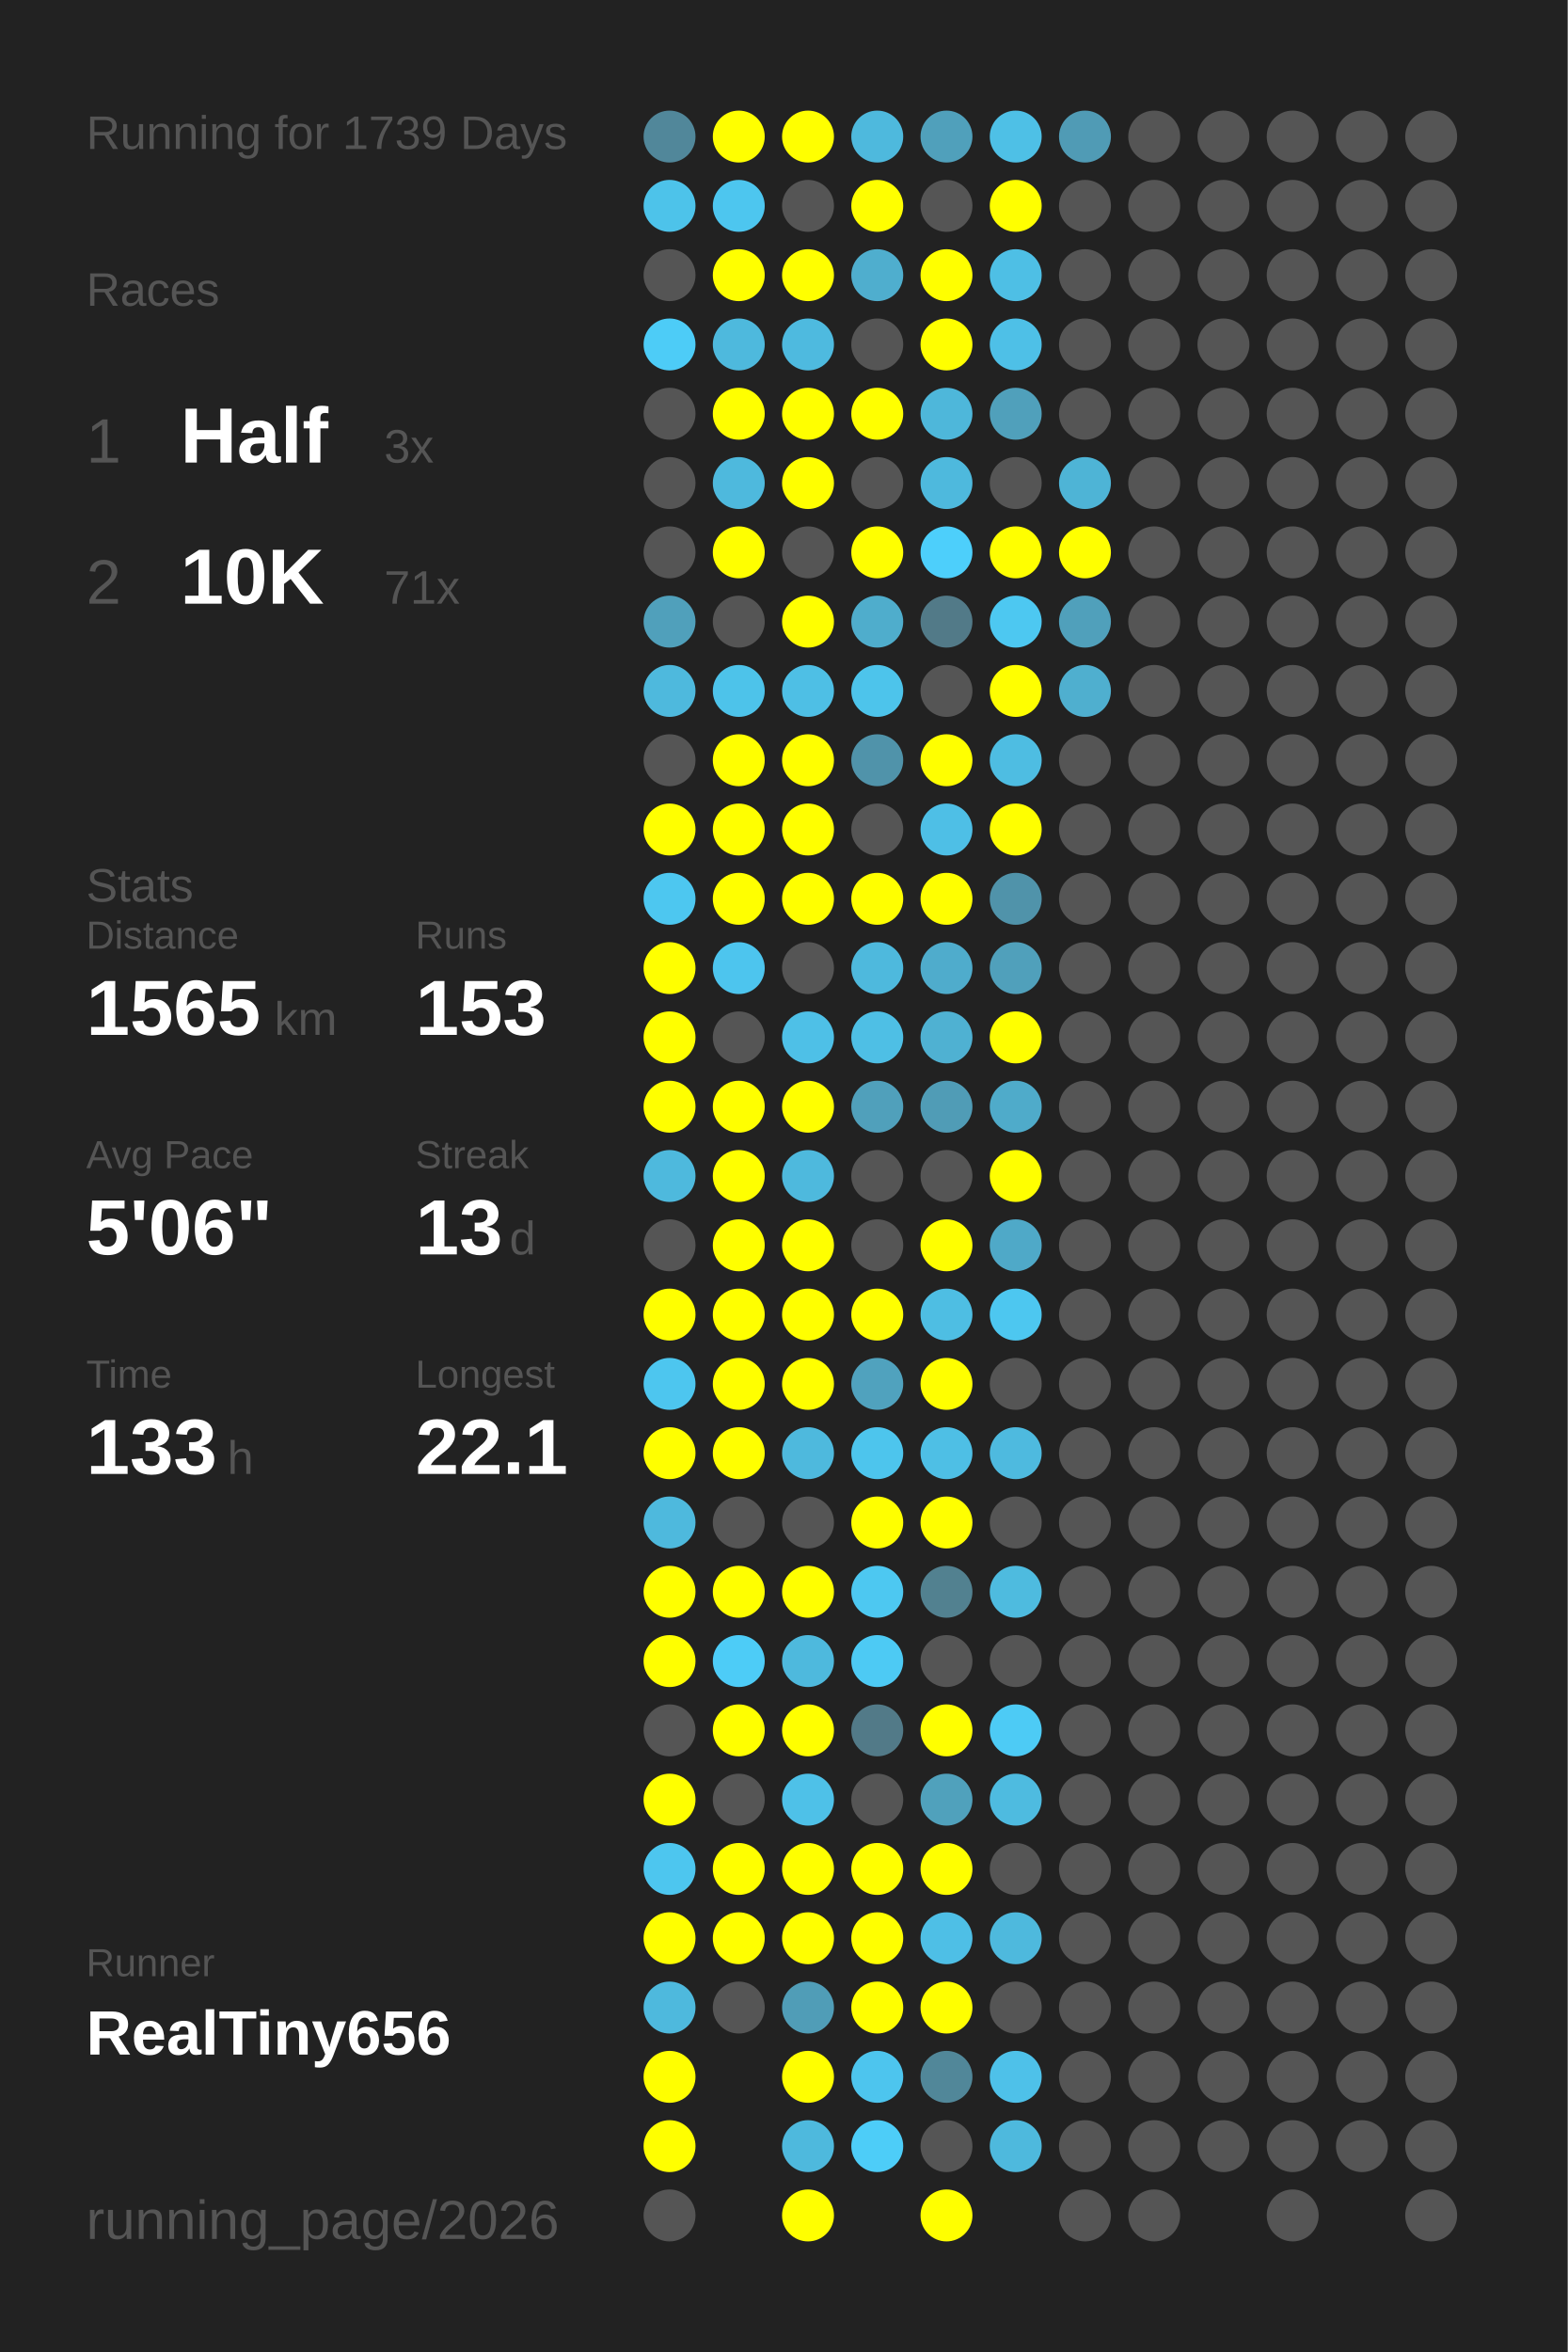
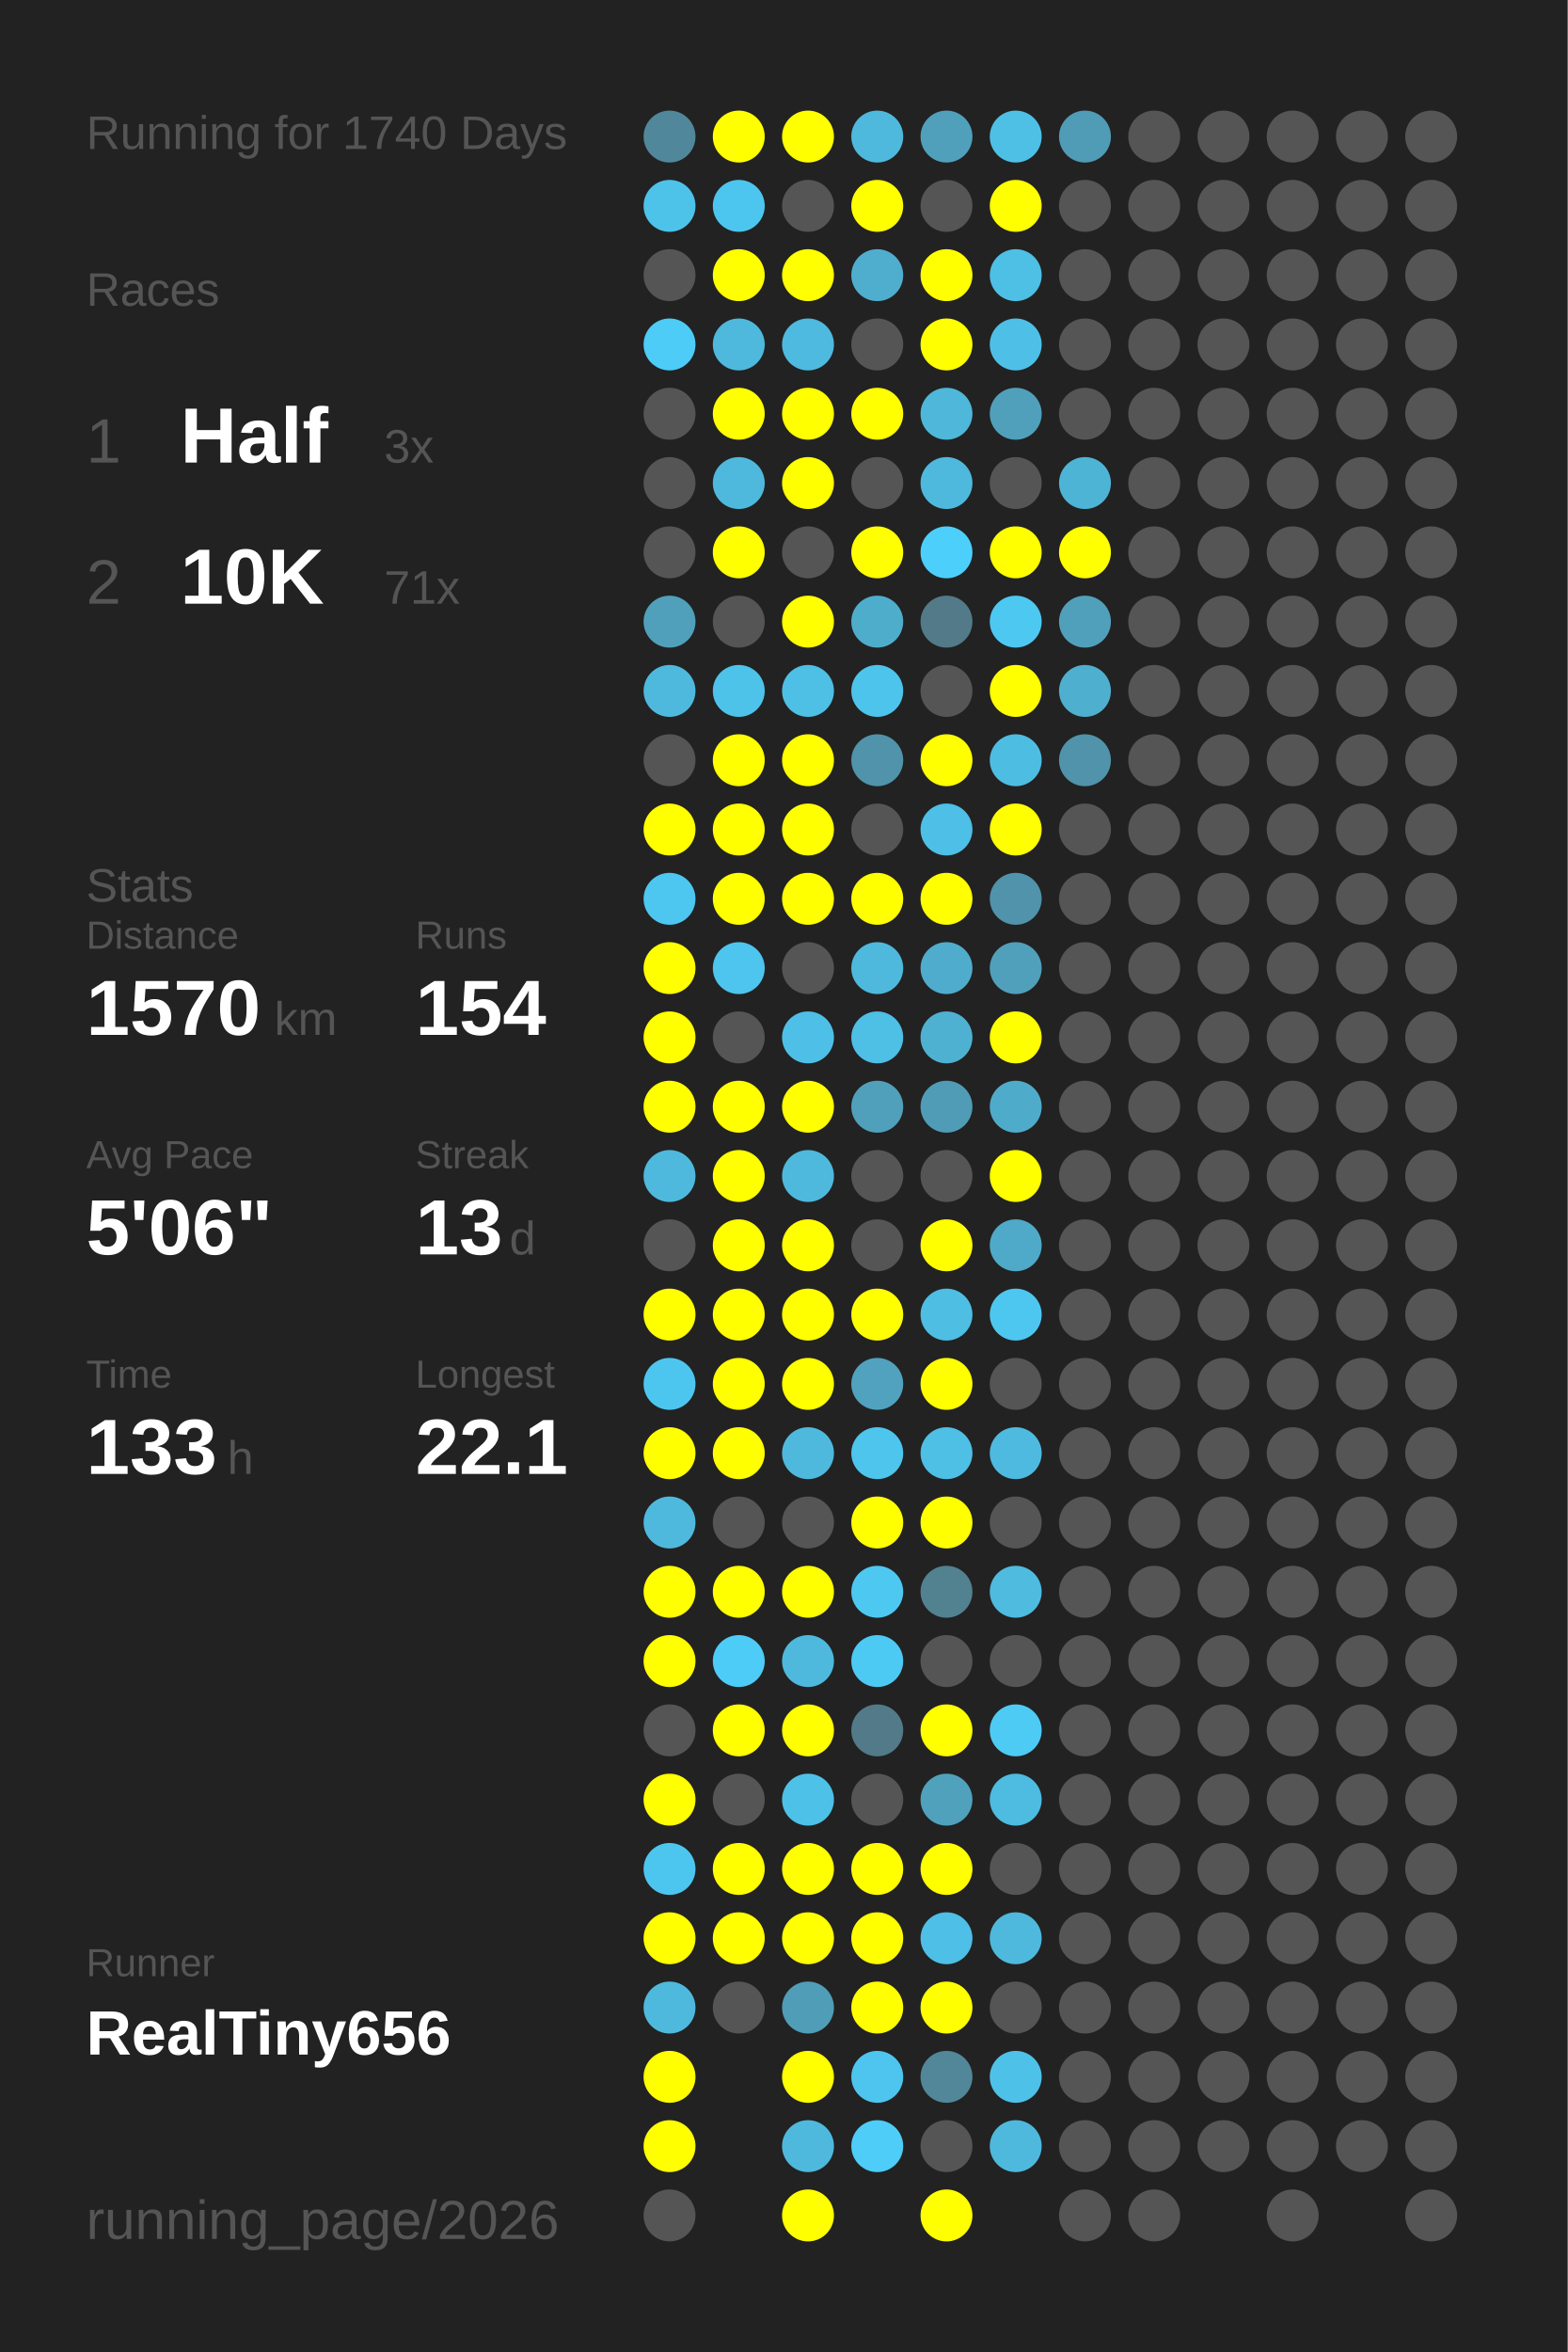
<svg xmlns="http://www.w3.org/2000/svg" baseProfile="full" height="300mm" version="1.1" viewBox="0,0,200,300" width="200mm">
  <defs />
  <rect fill="#222222" height="300" width="200" x="0" y="0" />
-   <text fill="#555555" style="font-size:6px; font-family:Arial;" x="11" y="19">Running for 1739 Days</text>
+   <text fill="#555555" style="font-size:6px; font-family:Arial;" x="11" y="19">Running for 1740 Days</text>
  <text fill="#555555" style="font-size:6px; font-family:Arial;" x="11" y="39">Races</text>
  <text fill="#555555" style="font-size:8px; font-family:Arial;" x="11" y="59">1</text>
  <text fill="#FFFFFF" style="font-size:10px; font-family:Arial; font-weight:bold;" x="23" y="59">Half</text>
  <text fill="#555555" style="font-size:6px; font-family:Arial;" x="49" y="59">3x</text>
  <text fill="#555555" style="font-size:8px; font-family:Arial;" x="11" y="77">2</text>
  <text fill="#FFFFFF" style="font-size:10px; font-family:Arial; font-weight:bold;" x="23" y="77">10K</text>
  <text fill="#555555" style="font-size:6px; font-family:Arial;" x="49" y="77">71x</text>
  <text fill="#555555" style="font-size:6px; font-family:Arial;" x="11" y="115">Stats</text>
  <text fill="#555555" style="font-size:5px; font-family:Arial;" x="11" y="121">Distance</text>
-   <text fill="#FFFFFF" style="font-size:10px; font-family:Arial; font-weight:bold;" x="11" y="132">1565</text>
+   <text fill="#FFFFFF" style="font-size:10px; font-family:Arial; font-weight:bold;" x="11" y="132">1570</text>
  <text fill="#555555" style="font-size:6px; font-family:Arial;" x="35" y="132">km</text>
  <text fill="#555555" style="font-size:5px; font-family:Arial;" x="53" y="121">Runs</text>
-   <text fill="#FFFFFF" style="font-size:10px; font-family:Arial; font-weight:bold;" x="53" y="132">153</text>
+   <text fill="#FFFFFF" style="font-size:10px; font-family:Arial; font-weight:bold;" x="53" y="132">154</text>
  <text fill="#555555" style="font-size:5px; font-family:Arial;" x="11" y="149">Avg Pace</text>
  <text fill="#FFFFFF" style="font-size:10px; font-family:Arial; font-weight:bold;" x="11" y="160">5'06"</text>
  <text fill="#555555" style="font-size:5px; font-family:Arial;" x="53" y="149">Streak</text>
  <text fill="#FFFFFF" style="font-size:10px; font-family:Arial; font-weight:bold;" x="53" y="160">13</text>
  <text fill="#555555" style="font-size:6px; font-family:Arial;" x="65" y="160">d</text>
  <text fill="#555555" style="font-size:5px; font-family:Arial;" x="11" y="177">Time</text>
  <text fill="#FFFFFF" style="font-size:10px; font-family:Arial; font-weight:bold;" x="11" y="188">133</text>
  <text fill="#555555" style="font-size:6px; font-family:Arial;" x="29" y="188">h</text>
  <text fill="#555555" style="font-size:5px; font-family:Arial;" x="53" y="177">Longest</text>
  <text fill="#FFFFFF" style="font-size:10px; font-family:Arial; font-weight:bold;" x="53" y="188">22.1</text>
  <text fill="#555555" style="font-size:5px; font-family:Arial;" x="11" y="252.065">Runner</text>
  <text fill="#FFFFFF" style="font-size:8px; font-family:Arial; font-weight:bold;" x="11" y="262.065">RealTiny656</text>
  <text fill="#555555" style="font-size:7px; font-family:Arial;" x="11" y="285.581">running_page/2026</text>
  <circle cx="85.417" cy="17.419" fill="#51879a" r="3.312" />
  <circle cx="85.417" cy="26.258" fill="#4dc3ea" r="3.312" />
  <circle cx="85.417" cy="35.097" fill="#555555" r="3.312" />
  <circle cx="85.417" cy="43.935" fill="#4dccf7" r="3.312" />
  <circle cx="85.417" cy="52.774" fill="#555555" r="3.312" />
  <circle cx="85.417" cy="61.613" fill="#555555" r="3.312" />
  <circle cx="85.417" cy="70.452" fill="#555555" r="3.312" />
  <circle cx="85.417" cy="79.29" fill="#50a0bb" r="3.312" />
  <circle cx="85.417" cy="88.129" fill="#4eb9dd" r="3.312" />
  <circle cx="85.417" cy="96.968" fill="#555555" r="3.312" />
  <circle cx="85.417" cy="105.806" fill="#FFFF00" r="3.312" />
  <circle cx="85.417" cy="114.645" fill="#4dc7f0" r="3.312" />
  <circle cx="85.417" cy="123.484" fill="#FFFF00" r="3.312" />
  <circle cx="85.417" cy="132.323" fill="#FFFF00" r="3.312" />
  <circle cx="85.417" cy="141.161" fill="#FFFF00" r="3.312" />
  <circle cx="85.417" cy="150" fill="#4eb9dd" r="3.312" />
  <circle cx="85.417" cy="158.839" fill="#555555" r="3.312" />
  <circle cx="85.417" cy="167.677" fill="#FFFF00" r="3.312" />
  <circle cx="85.417" cy="176.516" fill="#4dc6ef" r="3.312" />
  <circle cx="85.417" cy="185.355" fill="#FFFF00" r="3.312" />
  <circle cx="85.417" cy="194.194" fill="#4eb9dd" r="3.312" />
  <circle cx="85.417" cy="203.032" fill="#FFFF00" r="3.312" />
  <circle cx="85.417" cy="211.871" fill="#FFFF00" r="3.312" />
  <circle cx="85.417" cy="220.71" fill="#555555" r="3.312" />
  <circle cx="85.417" cy="229.548" fill="#FFFF00" r="3.312" />
  <circle cx="85.417" cy="238.387" fill="#4dc6ef" r="3.312" />
  <circle cx="85.417" cy="247.226" fill="#FFFF00" r="3.312" />
  <circle cx="85.417" cy="256.065" fill="#4eb9dd" r="3.312" />
  <circle cx="85.417" cy="264.903" fill="#FFFF00" r="3.312" />
  <circle cx="85.417" cy="273.742" fill="#FFFF00" r="3.312" />
  <circle cx="85.417" cy="282.581" fill="#555555" r="3.312" />
  <circle cx="94.25" cy="17.419" fill="#FFFF00" r="3.312" />
  <circle cx="94.25" cy="26.258" fill="#4dc6ef" r="3.312" />
  <circle cx="94.25" cy="35.097" fill="#FFFF00" r="3.312" />
  <circle cx="94.25" cy="43.935" fill="#4eb9dd" r="3.312" />
  <circle cx="94.25" cy="52.774" fill="#FFFF00" r="3.312" />
  <circle cx="94.25" cy="61.613" fill="#4eb9dd" r="3.312" />
  <circle cx="94.25" cy="70.452" fill="#FFFF00" r="3.312" />
  <circle cx="94.25" cy="79.29" fill="#555555" r="3.312" />
  <circle cx="94.25" cy="88.129" fill="#4dc3ea" r="3.312" />
  <circle cx="94.25" cy="96.968" fill="#FFFF00" r="3.312" />
  <circle cx="94.25" cy="105.806" fill="#FFFF00" r="3.312" />
  <circle cx="94.25" cy="114.645" fill="#FFFF00" r="3.312" />
  <circle cx="94.25" cy="123.484" fill="#4dc5ee" r="3.312" />
  <circle cx="94.25" cy="132.323" fill="#555555" r="3.312" />
  <circle cx="94.25" cy="141.161" fill="#FFFF00" r="3.312" />
  <circle cx="94.25" cy="150" fill="#FFFF00" r="3.312" />
  <circle cx="94.25" cy="158.839" fill="#FFFF00" r="3.312" />
  <circle cx="94.25" cy="167.677" fill="#FFFF00" r="3.312" />
  <circle cx="94.25" cy="176.516" fill="#FFFF00" r="3.312" />
  <circle cx="94.25" cy="185.355" fill="#FFFF00" r="3.312" />
  <circle cx="94.25" cy="194.194" fill="#555555" r="3.312" />
  <circle cx="94.25" cy="203.032" fill="#FFFF00" r="3.312" />
  <circle cx="94.25" cy="211.871" fill="#4dccf7" r="3.312" />
  <circle cx="94.25" cy="220.71" fill="#FFFF00" r="3.312" />
  <circle cx="94.25" cy="229.548" fill="#555555" r="3.312" />
  <circle cx="94.25" cy="238.387" fill="#FFFF00" r="3.312" />
  <circle cx="94.25" cy="247.226" fill="#FFFF00" r="3.312" />
  <circle cx="94.25" cy="256.065" fill="#555555" r="3.312" />
  <circle cx="103.083" cy="17.419" fill="#FFFF00" r="3.312" />
  <circle cx="103.083" cy="26.258" fill="#555555" r="3.312" />
  <circle cx="103.083" cy="35.097" fill="#FFFF00" r="3.312" />
  <circle cx="103.083" cy="43.935" fill="#4ebadf" r="3.312" />
  <circle cx="103.083" cy="52.774" fill="#FFFF00" r="3.312" />
  <circle cx="103.083" cy="61.613" fill="#FFFF00" r="3.312" />
  <circle cx="103.083" cy="70.452" fill="#555555" r="3.312" />
  <circle cx="103.083" cy="79.29" fill="#FFFF00" r="3.312" />
  <circle cx="103.083" cy="88.129" fill="#4ebfe5" r="3.312" />
  <circle cx="103.083" cy="96.968" fill="#FFFF00" r="3.312" />
  <circle cx="103.083" cy="105.806" fill="#FFFF00" r="3.312" />
  <circle cx="103.083" cy="114.645" fill="#FFFF00" r="3.312" />
  <circle cx="103.083" cy="123.484" fill="#555555" r="3.312" />
  <circle cx="103.083" cy="132.323" fill="#4ec0e7" r="3.312" />
  <circle cx="103.083" cy="141.161" fill="#FFFF00" r="3.312" />
  <circle cx="103.083" cy="150" fill="#4eb9dd" r="3.312" />
  <circle cx="103.083" cy="158.839" fill="#FFFF00" r="3.312" />
  <circle cx="103.083" cy="167.677" fill="#FFFF00" r="3.312" />
  <circle cx="103.083" cy="176.516" fill="#FFFF00" r="3.312" />
  <circle cx="103.083" cy="185.355" fill="#4eb9dd" r="3.312" />
  <circle cx="103.083" cy="194.194" fill="#555555" r="3.312" />
  <circle cx="103.083" cy="203.032" fill="#FFFF00" r="3.312" />
  <circle cx="103.083" cy="211.871" fill="#4eb9dd" r="3.312" />
  <circle cx="103.083" cy="220.71" fill="#FFFF00" r="3.312" />
  <circle cx="103.083" cy="229.548" fill="#4ec1e8" r="3.312" />
  <circle cx="103.083" cy="238.387" fill="#FFFF00" r="3.312" />
  <circle cx="103.083" cy="247.226" fill="#FFFF00" r="3.312" />
  <circle cx="103.083" cy="256.065" fill="#509db7" r="3.312" />
  <circle cx="103.083" cy="264.903" fill="#FFFF00" r="3.312" />
  <circle cx="103.083" cy="273.742" fill="#4eb9dd" r="3.312" />
  <circle cx="103.083" cy="282.581" fill="#FFFF00" r="3.312" />
  <circle cx="111.917" cy="17.419" fill="#4eb9dd" r="3.312" />
  <circle cx="111.917" cy="26.258" fill="#FFFF00" r="3.312" />
  <circle cx="111.917" cy="35.097" fill="#4faece" r="3.312" />
  <circle cx="111.917" cy="43.935" fill="#555555" r="3.312" />
  <circle cx="111.917" cy="52.774" fill="#FFFF00" r="3.312" />
  <circle cx="111.917" cy="61.613" fill="#555555" r="3.312" />
  <circle cx="111.917" cy="70.452" fill="#FFFF00" r="3.312" />
  <circle cx="111.917" cy="79.29" fill="#4fadcc" r="3.312" />
  <circle cx="111.917" cy="88.129" fill="#4dc4eb" r="3.312" />
  <circle cx="111.917" cy="96.968" fill="#5093aa" r="3.312" />
  <circle cx="111.917" cy="105.806" fill="#555555" r="3.312" />
  <circle cx="111.917" cy="114.645" fill="#FFFF00" r="3.312" />
  <circle cx="111.917" cy="123.484" fill="#4eb9dd" r="3.312" />
  <circle cx="111.917" cy="132.323" fill="#4ebfe5" r="3.312" />
  <circle cx="111.917" cy="141.161" fill="#50a0bb" r="3.312" />
  <circle cx="111.917" cy="150" fill="#555555" r="3.312" />
  <circle cx="111.917" cy="158.839" fill="#555555" r="3.312" />
  <circle cx="111.917" cy="167.677" fill="#FFFF00" r="3.312" />
  <circle cx="111.917" cy="176.516" fill="#50a2be" r="3.312" />
  <circle cx="111.917" cy="185.355" fill="#4dc5ed" r="3.312" />
  <circle cx="111.917" cy="194.194" fill="#FFFF00" r="3.312" />
  <circle cx="111.917" cy="203.032" fill="#4dc8f1" r="3.312" />
  <circle cx="111.917" cy="211.871" fill="#4dcaf4" r="3.312" />
  <circle cx="111.917" cy="220.71" fill="#527a88" r="3.312" />
  <circle cx="111.917" cy="229.548" fill="#555555" r="3.312" />
  <circle cx="111.917" cy="238.387" fill="#FFFF00" r="3.312" />
  <circle cx="111.917" cy="247.226" fill="#FFFF00" r="3.312" />
  <circle cx="111.917" cy="256.065" fill="#FFFF00" r="3.312" />
  <circle cx="111.917" cy="264.903" fill="#4dc5ee" r="3.312" />
  <circle cx="111.917" cy="273.742" fill="#4dcdf8" r="3.312" />
  <circle cx="120.75" cy="17.419" fill="#50a0bb" r="3.312" />
  <circle cx="120.75" cy="26.258" fill="#555555" r="3.312" />
  <circle cx="120.75" cy="35.097" fill="#FFFF00" r="3.312" />
  <circle cx="120.75" cy="43.935" fill="#FFFF00" r="3.312" />
  <circle cx="120.75" cy="52.774" fill="#4eb7da" r="3.312" />
  <circle cx="120.75" cy="61.613" fill="#4eb9dd" r="3.312" />
  <circle cx="120.75" cy="70.452" fill="#4dcffb" r="3.312" />
  <circle cx="120.75" cy="79.29" fill="#527a88" r="3.312" />
  <circle cx="120.75" cy="88.129" fill="#555555" r="3.312" />
  <circle cx="120.75" cy="96.968" fill="#FFFF00" r="3.312" />
  <circle cx="120.75" cy="105.806" fill="#4ebfe6" r="3.312" />
  <circle cx="120.75" cy="114.645" fill="#FFFF00" r="3.312" />
  <circle cx="120.75" cy="123.484" fill="#4faccc" r="3.312" />
  <circle cx="120.75" cy="132.323" fill="#4fb1d2" r="3.312" />
  <circle cx="120.75" cy="141.161" fill="#509cb6" r="3.312" />
  <circle cx="120.75" cy="150" fill="#555555" r="3.312" />
  <circle cx="120.75" cy="158.839" fill="#FFFF00" r="3.312" />
  <circle cx="120.75" cy="167.677" fill="#4ebee3" r="3.312" />
  <circle cx="120.75" cy="176.516" fill="#FFFF00" r="3.312" />
  <circle cx="120.75" cy="185.355" fill="#4ebfe5" r="3.312" />
  <circle cx="120.75" cy="194.194" fill="#FFFF00" r="3.312" />
  <circle cx="120.75" cy="203.032" fill="#528190" r="3.312" />
  <circle cx="120.75" cy="211.871" fill="#555555" r="3.312" />
  <circle cx="120.75" cy="220.71" fill="#FFFF00" r="3.312" />
  <circle cx="120.75" cy="229.548" fill="#50a1bc" r="3.312" />
  <circle cx="120.75" cy="238.387" fill="#FFFF00" r="3.312" />
  <circle cx="120.75" cy="247.226" fill="#4ebfe6" r="3.312" />
  <circle cx="120.75" cy="256.065" fill="#FFFF00" r="3.312" />
  <circle cx="120.75" cy="264.903" fill="#518799" r="3.312" />
  <circle cx="120.75" cy="273.742" fill="#555555" r="3.312" />
  <circle cx="120.75" cy="282.581" fill="#FFFF00" r="3.312" />
  <circle cx="129.583" cy="17.419" fill="#4ec0e6" r="3.312" />
  <circle cx="129.583" cy="26.258" fill="#FFFF00" r="3.312" />
  <circle cx="129.583" cy="35.097" fill="#4ebfe5" r="3.312" />
  <circle cx="129.583" cy="43.935" fill="#4ec0e7" r="3.312" />
  <circle cx="129.583" cy="52.774" fill="#50a0bb" r="3.312" />
  <circle cx="129.583" cy="61.613" fill="#555555" r="3.312" />
  <circle cx="129.583" cy="70.452" fill="#FFFF00" r="3.312" />
  <circle cx="129.583" cy="79.29" fill="#4dc8f1" r="3.312" />
  <circle cx="129.583" cy="88.129" fill="#FFFF00" r="3.312" />
  <circle cx="129.583" cy="96.968" fill="#4ebde2" r="3.312" />
  <circle cx="129.583" cy="105.806" fill="#FFFF00" r="3.312" />
  <circle cx="129.583" cy="114.645" fill="#5093aa" r="3.312" />
  <circle cx="129.583" cy="123.484" fill="#50a0bb" r="3.312" />
  <circle cx="129.583" cy="132.323" fill="#FFFF00" r="3.312" />
  <circle cx="129.583" cy="141.161" fill="#4fabca" r="3.312" />
  <circle cx="129.583" cy="150" fill="#FFFF00" r="3.312" />
  <circle cx="129.583" cy="158.839" fill="#4fa9c8" r="3.312" />
  <circle cx="129.583" cy="167.677" fill="#4dc7f0" r="3.312" />
  <circle cx="129.583" cy="176.516" fill="#555555" r="3.312" />
  <circle cx="129.583" cy="185.355" fill="#4ebadf" r="3.312" />
  <circle cx="129.583" cy="194.194" fill="#555555" r="3.312" />
  <circle cx="129.583" cy="203.032" fill="#4ebbdf" r="3.312" />
  <circle cx="129.583" cy="211.871" fill="#555555" r="3.312" />
  <circle cx="129.583" cy="220.71" fill="#4dcbf5" r="3.312" />
  <circle cx="129.583" cy="229.548" fill="#4ebbe0" r="3.312" />
  <circle cx="129.583" cy="238.387" fill="#555555" r="3.312" />
  <circle cx="129.583" cy="247.226" fill="#4eb9dd" r="3.312" />
  <circle cx="129.583" cy="256.065" fill="#555555" r="3.312" />
  <circle cx="129.583" cy="264.903" fill="#4ec1e9" r="3.312" />
  <circle cx="129.583" cy="273.742" fill="#4eb9dd" r="3.312" />
  <circle cx="138.417" cy="17.419" fill="#509bb5" r="3.312" />
  <circle cx="138.417" cy="26.258" fill="#555555" r="3.312" />
  <circle cx="138.417" cy="35.097" fill="#555555" r="3.312" />
  <circle cx="138.417" cy="43.935" fill="#555555" r="3.312" />
  <circle cx="138.417" cy="52.774" fill="#555555" r="3.312" />
  <circle cx="138.417" cy="61.613" fill="#4eb4d6" r="3.312" />
  <circle cx="138.417" cy="70.452" fill="#FFFF00" r="3.312" />
  <circle cx="138.417" cy="79.29" fill="#50a0bb" r="3.312" />
  <circle cx="138.417" cy="88.129" fill="#4fafcf" r="3.312" />
-   <circle cx="138.417" cy="96.968" fill="#555555" r="3.312" />
+   <circle cx="138.417" cy="96.968" fill="#5093aa" r="3.312" />
  <circle cx="138.417" cy="105.806" fill="#555555" r="3.312" />
  <circle cx="138.417" cy="114.645" fill="#555555" r="3.312" />
  <circle cx="138.417" cy="123.484" fill="#555555" r="3.312" />
  <circle cx="138.417" cy="132.323" fill="#555555" r="3.312" />
  <circle cx="138.417" cy="141.161" fill="#555555" r="3.312" />
  <circle cx="138.417" cy="150" fill="#555555" r="3.312" />
  <circle cx="138.417" cy="158.839" fill="#555555" r="3.312" />
  <circle cx="138.417" cy="167.677" fill="#555555" r="3.312" />
  <circle cx="138.417" cy="176.516" fill="#555555" r="3.312" />
  <circle cx="138.417" cy="185.355" fill="#555555" r="3.312" />
  <circle cx="138.417" cy="194.194" fill="#555555" r="3.312" />
  <circle cx="138.417" cy="203.032" fill="#555555" r="3.312" />
  <circle cx="138.417" cy="211.871" fill="#555555" r="3.312" />
  <circle cx="138.417" cy="220.71" fill="#555555" r="3.312" />
  <circle cx="138.417" cy="229.548" fill="#555555" r="3.312" />
  <circle cx="138.417" cy="238.387" fill="#555555" r="3.312" />
  <circle cx="138.417" cy="247.226" fill="#555555" r="3.312" />
  <circle cx="138.417" cy="256.065" fill="#555555" r="3.312" />
  <circle cx="138.417" cy="264.903" fill="#555555" r="3.312" />
  <circle cx="138.417" cy="273.742" fill="#555555" r="3.312" />
  <circle cx="138.417" cy="282.581" fill="#555555" r="3.312" />
  <circle cx="147.25" cy="17.419" fill="#555555" r="3.312" />
  <circle cx="147.25" cy="26.258" fill="#555555" r="3.312" />
  <circle cx="147.25" cy="35.097" fill="#555555" r="3.312" />
  <circle cx="147.25" cy="43.935" fill="#555555" r="3.312" />
  <circle cx="147.25" cy="52.774" fill="#555555" r="3.312" />
  <circle cx="147.25" cy="61.613" fill="#555555" r="3.312" />
  <circle cx="147.25" cy="70.452" fill="#555555" r="3.312" />
  <circle cx="147.25" cy="79.29" fill="#555555" r="3.312" />
  <circle cx="147.25" cy="88.129" fill="#555555" r="3.312" />
  <circle cx="147.25" cy="96.968" fill="#555555" r="3.312" />
  <circle cx="147.25" cy="105.806" fill="#555555" r="3.312" />
  <circle cx="147.25" cy="114.645" fill="#555555" r="3.312" />
  <circle cx="147.25" cy="123.484" fill="#555555" r="3.312" />
  <circle cx="147.25" cy="132.323" fill="#555555" r="3.312" />
  <circle cx="147.25" cy="141.161" fill="#555555" r="3.312" />
  <circle cx="147.25" cy="150" fill="#555555" r="3.312" />
  <circle cx="147.25" cy="158.839" fill="#555555" r="3.312" />
  <circle cx="147.25" cy="167.677" fill="#555555" r="3.312" />
  <circle cx="147.25" cy="176.516" fill="#555555" r="3.312" />
  <circle cx="147.25" cy="185.355" fill="#555555" r="3.312" />
  <circle cx="147.25" cy="194.194" fill="#555555" r="3.312" />
  <circle cx="147.25" cy="203.032" fill="#555555" r="3.312" />
  <circle cx="147.25" cy="211.871" fill="#555555" r="3.312" />
  <circle cx="147.25" cy="220.71" fill="#555555" r="3.312" />
  <circle cx="147.25" cy="229.548" fill="#555555" r="3.312" />
  <circle cx="147.25" cy="238.387" fill="#555555" r="3.312" />
  <circle cx="147.25" cy="247.226" fill="#555555" r="3.312" />
  <circle cx="147.25" cy="256.065" fill="#555555" r="3.312" />
  <circle cx="147.25" cy="264.903" fill="#555555" r="3.312" />
  <circle cx="147.25" cy="273.742" fill="#555555" r="3.312" />
  <circle cx="147.25" cy="282.581" fill="#555555" r="3.312" />
  <circle cx="156.083" cy="17.419" fill="#555555" r="3.312" />
  <circle cx="156.083" cy="26.258" fill="#555555" r="3.312" />
  <circle cx="156.083" cy="35.097" fill="#555555" r="3.312" />
  <circle cx="156.083" cy="43.935" fill="#555555" r="3.312" />
  <circle cx="156.083" cy="52.774" fill="#555555" r="3.312" />
  <circle cx="156.083" cy="61.613" fill="#555555" r="3.312" />
  <circle cx="156.083" cy="70.452" fill="#555555" r="3.312" />
  <circle cx="156.083" cy="79.29" fill="#555555" r="3.312" />
  <circle cx="156.083" cy="88.129" fill="#555555" r="3.312" />
  <circle cx="156.083" cy="96.968" fill="#555555" r="3.312" />
  <circle cx="156.083" cy="105.806" fill="#555555" r="3.312" />
  <circle cx="156.083" cy="114.645" fill="#555555" r="3.312" />
  <circle cx="156.083" cy="123.484" fill="#555555" r="3.312" />
  <circle cx="156.083" cy="132.323" fill="#555555" r="3.312" />
  <circle cx="156.083" cy="141.161" fill="#555555" r="3.312" />
  <circle cx="156.083" cy="150" fill="#555555" r="3.312" />
  <circle cx="156.083" cy="158.839" fill="#555555" r="3.312" />
  <circle cx="156.083" cy="167.677" fill="#555555" r="3.312" />
  <circle cx="156.083" cy="176.516" fill="#555555" r="3.312" />
  <circle cx="156.083" cy="185.355" fill="#555555" r="3.312" />
  <circle cx="156.083" cy="194.194" fill="#555555" r="3.312" />
  <circle cx="156.083" cy="203.032" fill="#555555" r="3.312" />
  <circle cx="156.083" cy="211.871" fill="#555555" r="3.312" />
  <circle cx="156.083" cy="220.71" fill="#555555" r="3.312" />
  <circle cx="156.083" cy="229.548" fill="#555555" r="3.312" />
  <circle cx="156.083" cy="238.387" fill="#555555" r="3.312" />
  <circle cx="156.083" cy="247.226" fill="#555555" r="3.312" />
  <circle cx="156.083" cy="256.065" fill="#555555" r="3.312" />
  <circle cx="156.083" cy="264.903" fill="#555555" r="3.312" />
  <circle cx="156.083" cy="273.742" fill="#555555" r="3.312" />
  <circle cx="164.917" cy="17.419" fill="#555555" r="3.312" />
  <circle cx="164.917" cy="26.258" fill="#555555" r="3.312" />
  <circle cx="164.917" cy="35.097" fill="#555555" r="3.312" />
  <circle cx="164.917" cy="43.935" fill="#555555" r="3.312" />
  <circle cx="164.917" cy="52.774" fill="#555555" r="3.312" />
  <circle cx="164.917" cy="61.613" fill="#555555" r="3.312" />
  <circle cx="164.917" cy="70.452" fill="#555555" r="3.312" />
  <circle cx="164.917" cy="79.29" fill="#555555" r="3.312" />
  <circle cx="164.917" cy="88.129" fill="#555555" r="3.312" />
  <circle cx="164.917" cy="96.968" fill="#555555" r="3.312" />
  <circle cx="164.917" cy="105.806" fill="#555555" r="3.312" />
  <circle cx="164.917" cy="114.645" fill="#555555" r="3.312" />
  <circle cx="164.917" cy="123.484" fill="#555555" r="3.312" />
  <circle cx="164.917" cy="132.323" fill="#555555" r="3.312" />
  <circle cx="164.917" cy="141.161" fill="#555555" r="3.312" />
  <circle cx="164.917" cy="150" fill="#555555" r="3.312" />
  <circle cx="164.917" cy="158.839" fill="#555555" r="3.312" />
  <circle cx="164.917" cy="167.677" fill="#555555" r="3.312" />
  <circle cx="164.917" cy="176.516" fill="#555555" r="3.312" />
  <circle cx="164.917" cy="185.355" fill="#555555" r="3.312" />
  <circle cx="164.917" cy="194.194" fill="#555555" r="3.312" />
  <circle cx="164.917" cy="203.032" fill="#555555" r="3.312" />
  <circle cx="164.917" cy="211.871" fill="#555555" r="3.312" />
  <circle cx="164.917" cy="220.71" fill="#555555" r="3.312" />
  <circle cx="164.917" cy="229.548" fill="#555555" r="3.312" />
  <circle cx="164.917" cy="238.387" fill="#555555" r="3.312" />
  <circle cx="164.917" cy="247.226" fill="#555555" r="3.312" />
  <circle cx="164.917" cy="256.065" fill="#555555" r="3.312" />
  <circle cx="164.917" cy="264.903" fill="#555555" r="3.312" />
  <circle cx="164.917" cy="273.742" fill="#555555" r="3.312" />
  <circle cx="164.917" cy="282.581" fill="#555555" r="3.312" />
  <circle cx="173.75" cy="17.419" fill="#555555" r="3.312" />
  <circle cx="173.75" cy="26.258" fill="#555555" r="3.312" />
  <circle cx="173.75" cy="35.097" fill="#555555" r="3.312" />
  <circle cx="173.75" cy="43.935" fill="#555555" r="3.312" />
  <circle cx="173.75" cy="52.774" fill="#555555" r="3.312" />
  <circle cx="173.75" cy="61.613" fill="#555555" r="3.312" />
  <circle cx="173.75" cy="70.452" fill="#555555" r="3.312" />
  <circle cx="173.75" cy="79.29" fill="#555555" r="3.312" />
  <circle cx="173.75" cy="88.129" fill="#555555" r="3.312" />
  <circle cx="173.75" cy="96.968" fill="#555555" r="3.312" />
  <circle cx="173.75" cy="105.806" fill="#555555" r="3.312" />
  <circle cx="173.75" cy="114.645" fill="#555555" r="3.312" />
  <circle cx="173.75" cy="123.484" fill="#555555" r="3.312" />
  <circle cx="173.75" cy="132.323" fill="#555555" r="3.312" />
  <circle cx="173.75" cy="141.161" fill="#555555" r="3.312" />
  <circle cx="173.75" cy="150" fill="#555555" r="3.312" />
  <circle cx="173.75" cy="158.839" fill="#555555" r="3.312" />
  <circle cx="173.75" cy="167.677" fill="#555555" r="3.312" />
  <circle cx="173.75" cy="176.516" fill="#555555" r="3.312" />
  <circle cx="173.75" cy="185.355" fill="#555555" r="3.312" />
  <circle cx="173.75" cy="194.194" fill="#555555" r="3.312" />
  <circle cx="173.75" cy="203.032" fill="#555555" r="3.312" />
  <circle cx="173.75" cy="211.871" fill="#555555" r="3.312" />
  <circle cx="173.75" cy="220.71" fill="#555555" r="3.312" />
  <circle cx="173.75" cy="229.548" fill="#555555" r="3.312" />
  <circle cx="173.75" cy="238.387" fill="#555555" r="3.312" />
  <circle cx="173.75" cy="247.226" fill="#555555" r="3.312" />
  <circle cx="173.75" cy="256.065" fill="#555555" r="3.312" />
  <circle cx="173.75" cy="264.903" fill="#555555" r="3.312" />
  <circle cx="173.75" cy="273.742" fill="#555555" r="3.312" />
  <circle cx="182.583" cy="17.419" fill="#555555" r="3.312" />
  <circle cx="182.583" cy="26.258" fill="#555555" r="3.312" />
  <circle cx="182.583" cy="35.097" fill="#555555" r="3.312" />
  <circle cx="182.583" cy="43.935" fill="#555555" r="3.312" />
  <circle cx="182.583" cy="52.774" fill="#555555" r="3.312" />
  <circle cx="182.583" cy="61.613" fill="#555555" r="3.312" />
  <circle cx="182.583" cy="70.452" fill="#555555" r="3.312" />
  <circle cx="182.583" cy="79.29" fill="#555555" r="3.312" />
  <circle cx="182.583" cy="88.129" fill="#555555" r="3.312" />
  <circle cx="182.583" cy="96.968" fill="#555555" r="3.312" />
  <circle cx="182.583" cy="105.806" fill="#555555" r="3.312" />
  <circle cx="182.583" cy="114.645" fill="#555555" r="3.312" />
  <circle cx="182.583" cy="123.484" fill="#555555" r="3.312" />
  <circle cx="182.583" cy="132.323" fill="#555555" r="3.312" />
  <circle cx="182.583" cy="141.161" fill="#555555" r="3.312" />
  <circle cx="182.583" cy="150" fill="#555555" r="3.312" />
  <circle cx="182.583" cy="158.839" fill="#555555" r="3.312" />
  <circle cx="182.583" cy="167.677" fill="#555555" r="3.312" />
  <circle cx="182.583" cy="176.516" fill="#555555" r="3.312" />
  <circle cx="182.583" cy="185.355" fill="#555555" r="3.312" />
  <circle cx="182.583" cy="194.194" fill="#555555" r="3.312" />
  <circle cx="182.583" cy="203.032" fill="#555555" r="3.312" />
  <circle cx="182.583" cy="211.871" fill="#555555" r="3.312" />
  <circle cx="182.583" cy="220.71" fill="#555555" r="3.312" />
  <circle cx="182.583" cy="229.548" fill="#555555" r="3.312" />
  <circle cx="182.583" cy="238.387" fill="#555555" r="3.312" />
  <circle cx="182.583" cy="247.226" fill="#555555" r="3.312" />
  <circle cx="182.583" cy="256.065" fill="#555555" r="3.312" />
  <circle cx="182.583" cy="264.903" fill="#555555" r="3.312" />
  <circle cx="182.583" cy="273.742" fill="#555555" r="3.312" />
  <circle cx="182.583" cy="282.581" fill="#555555" r="3.312" />
</svg>
